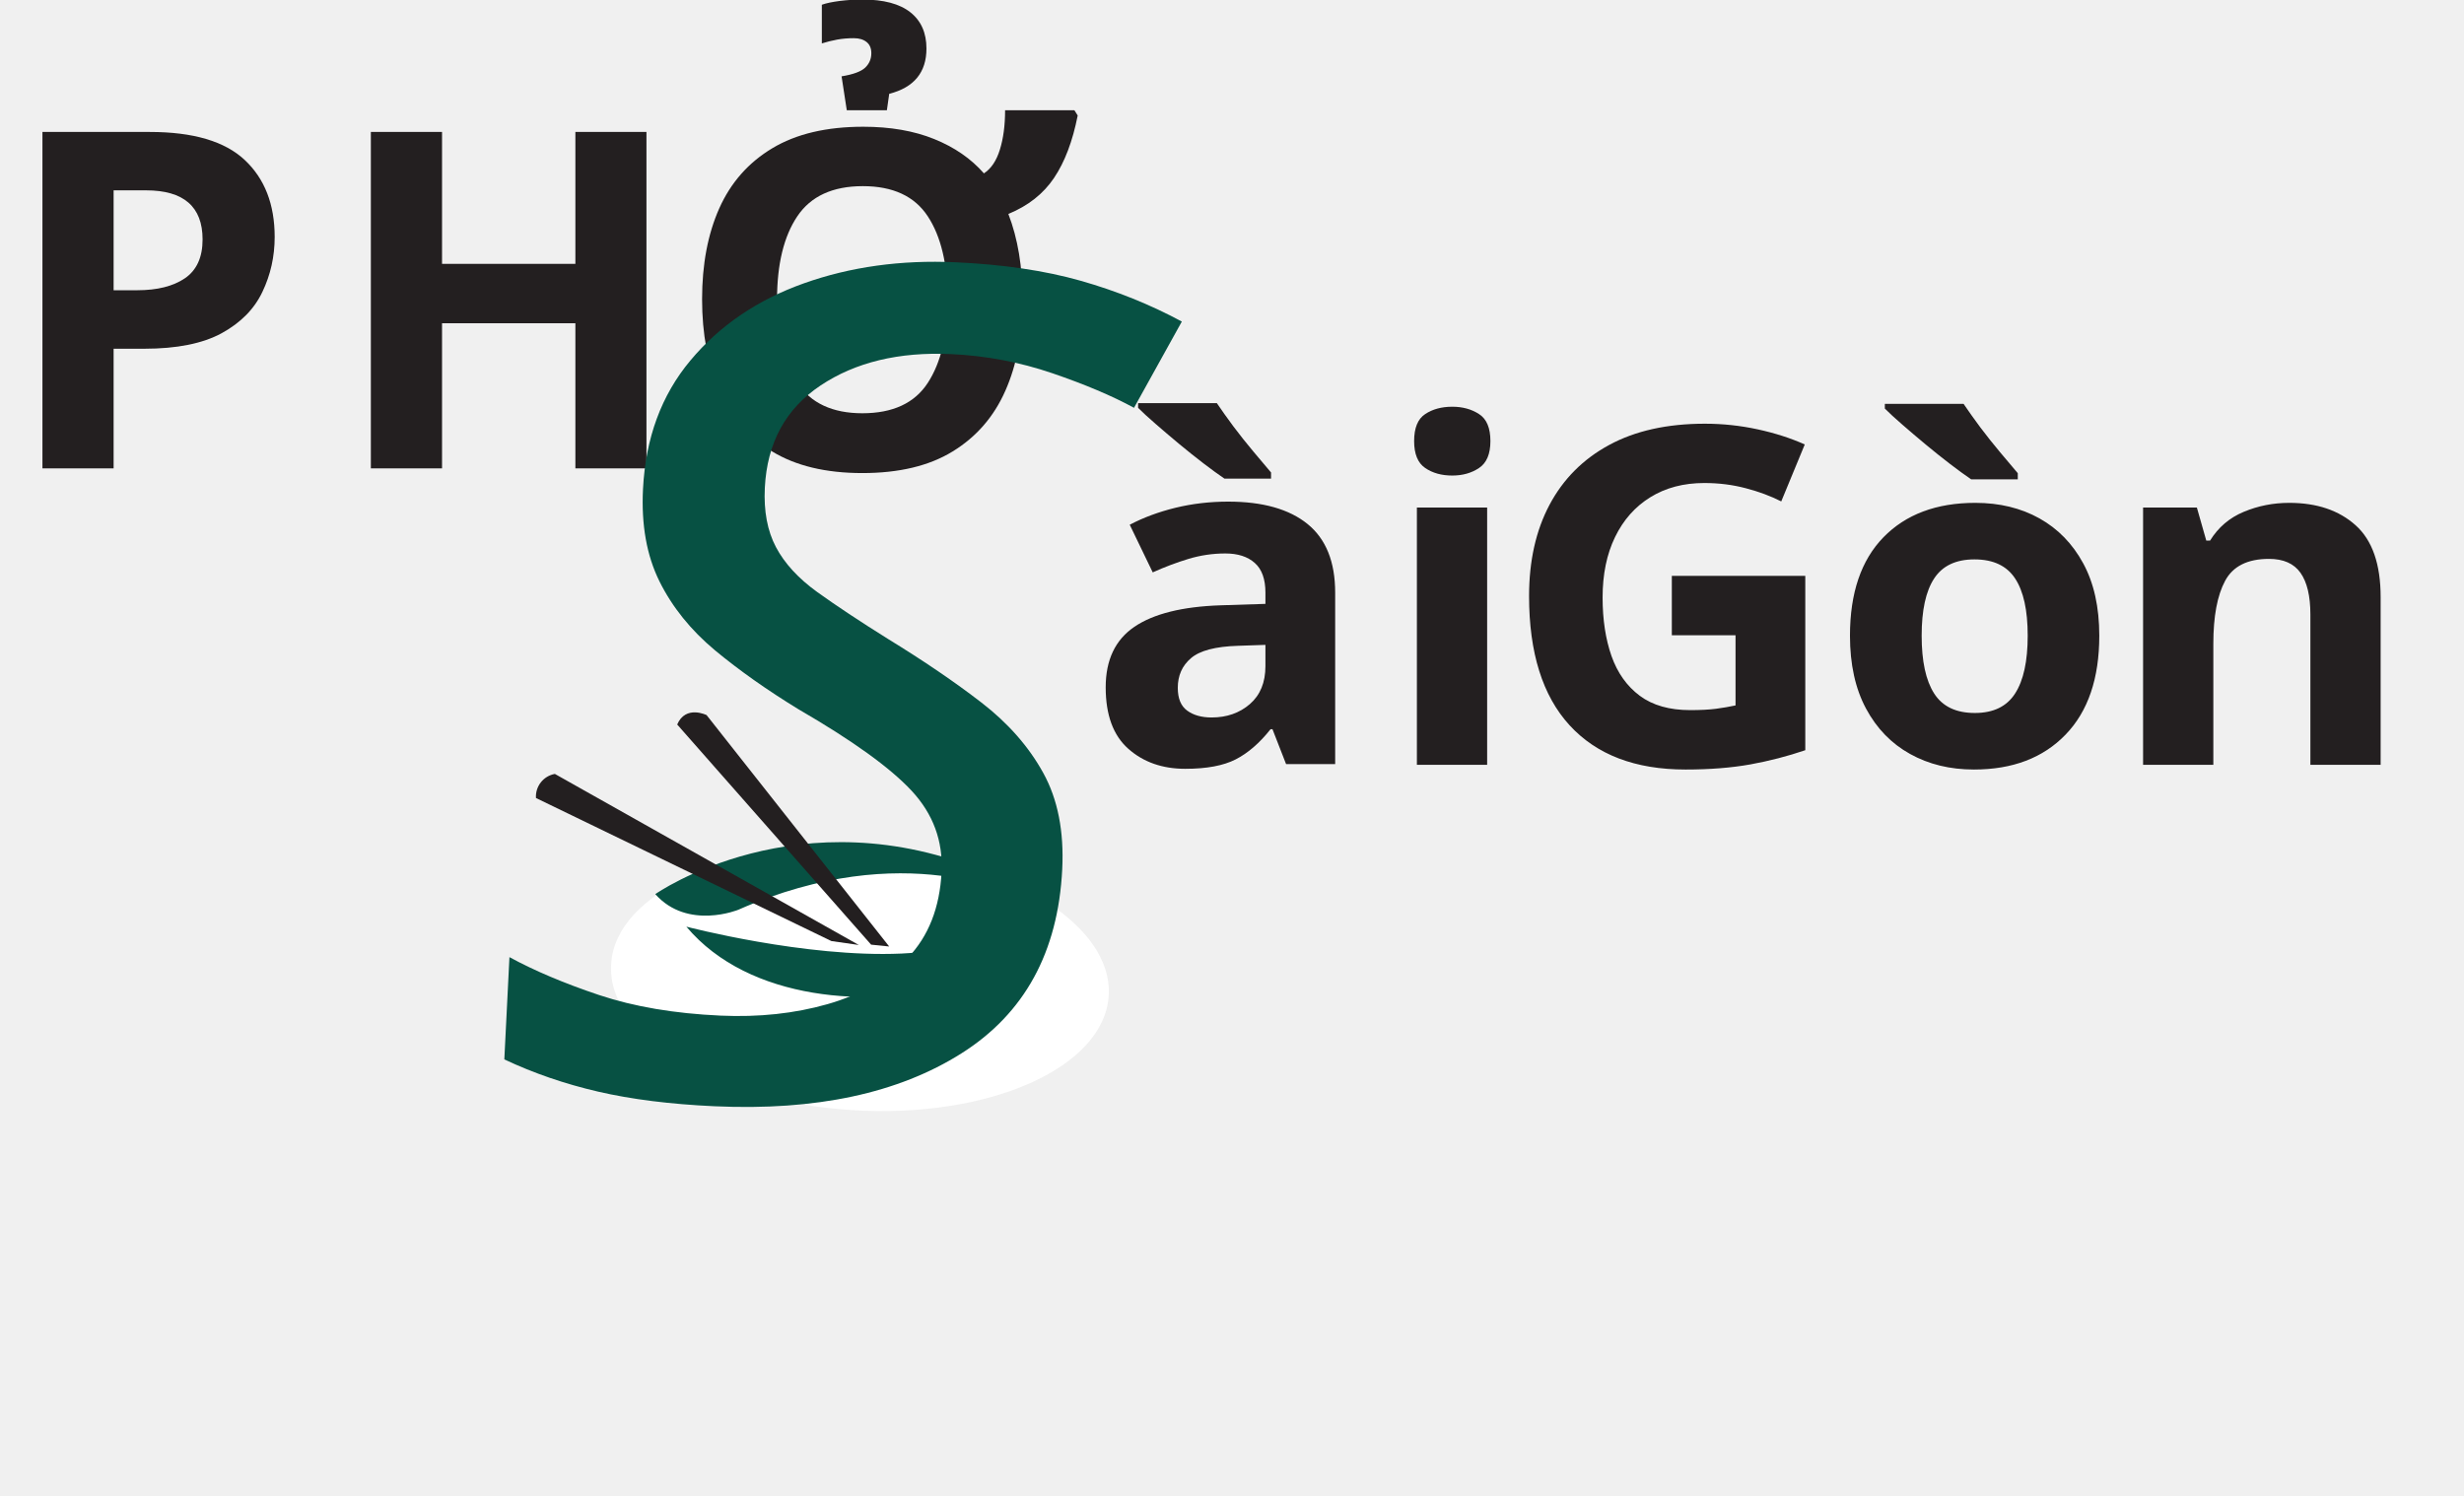
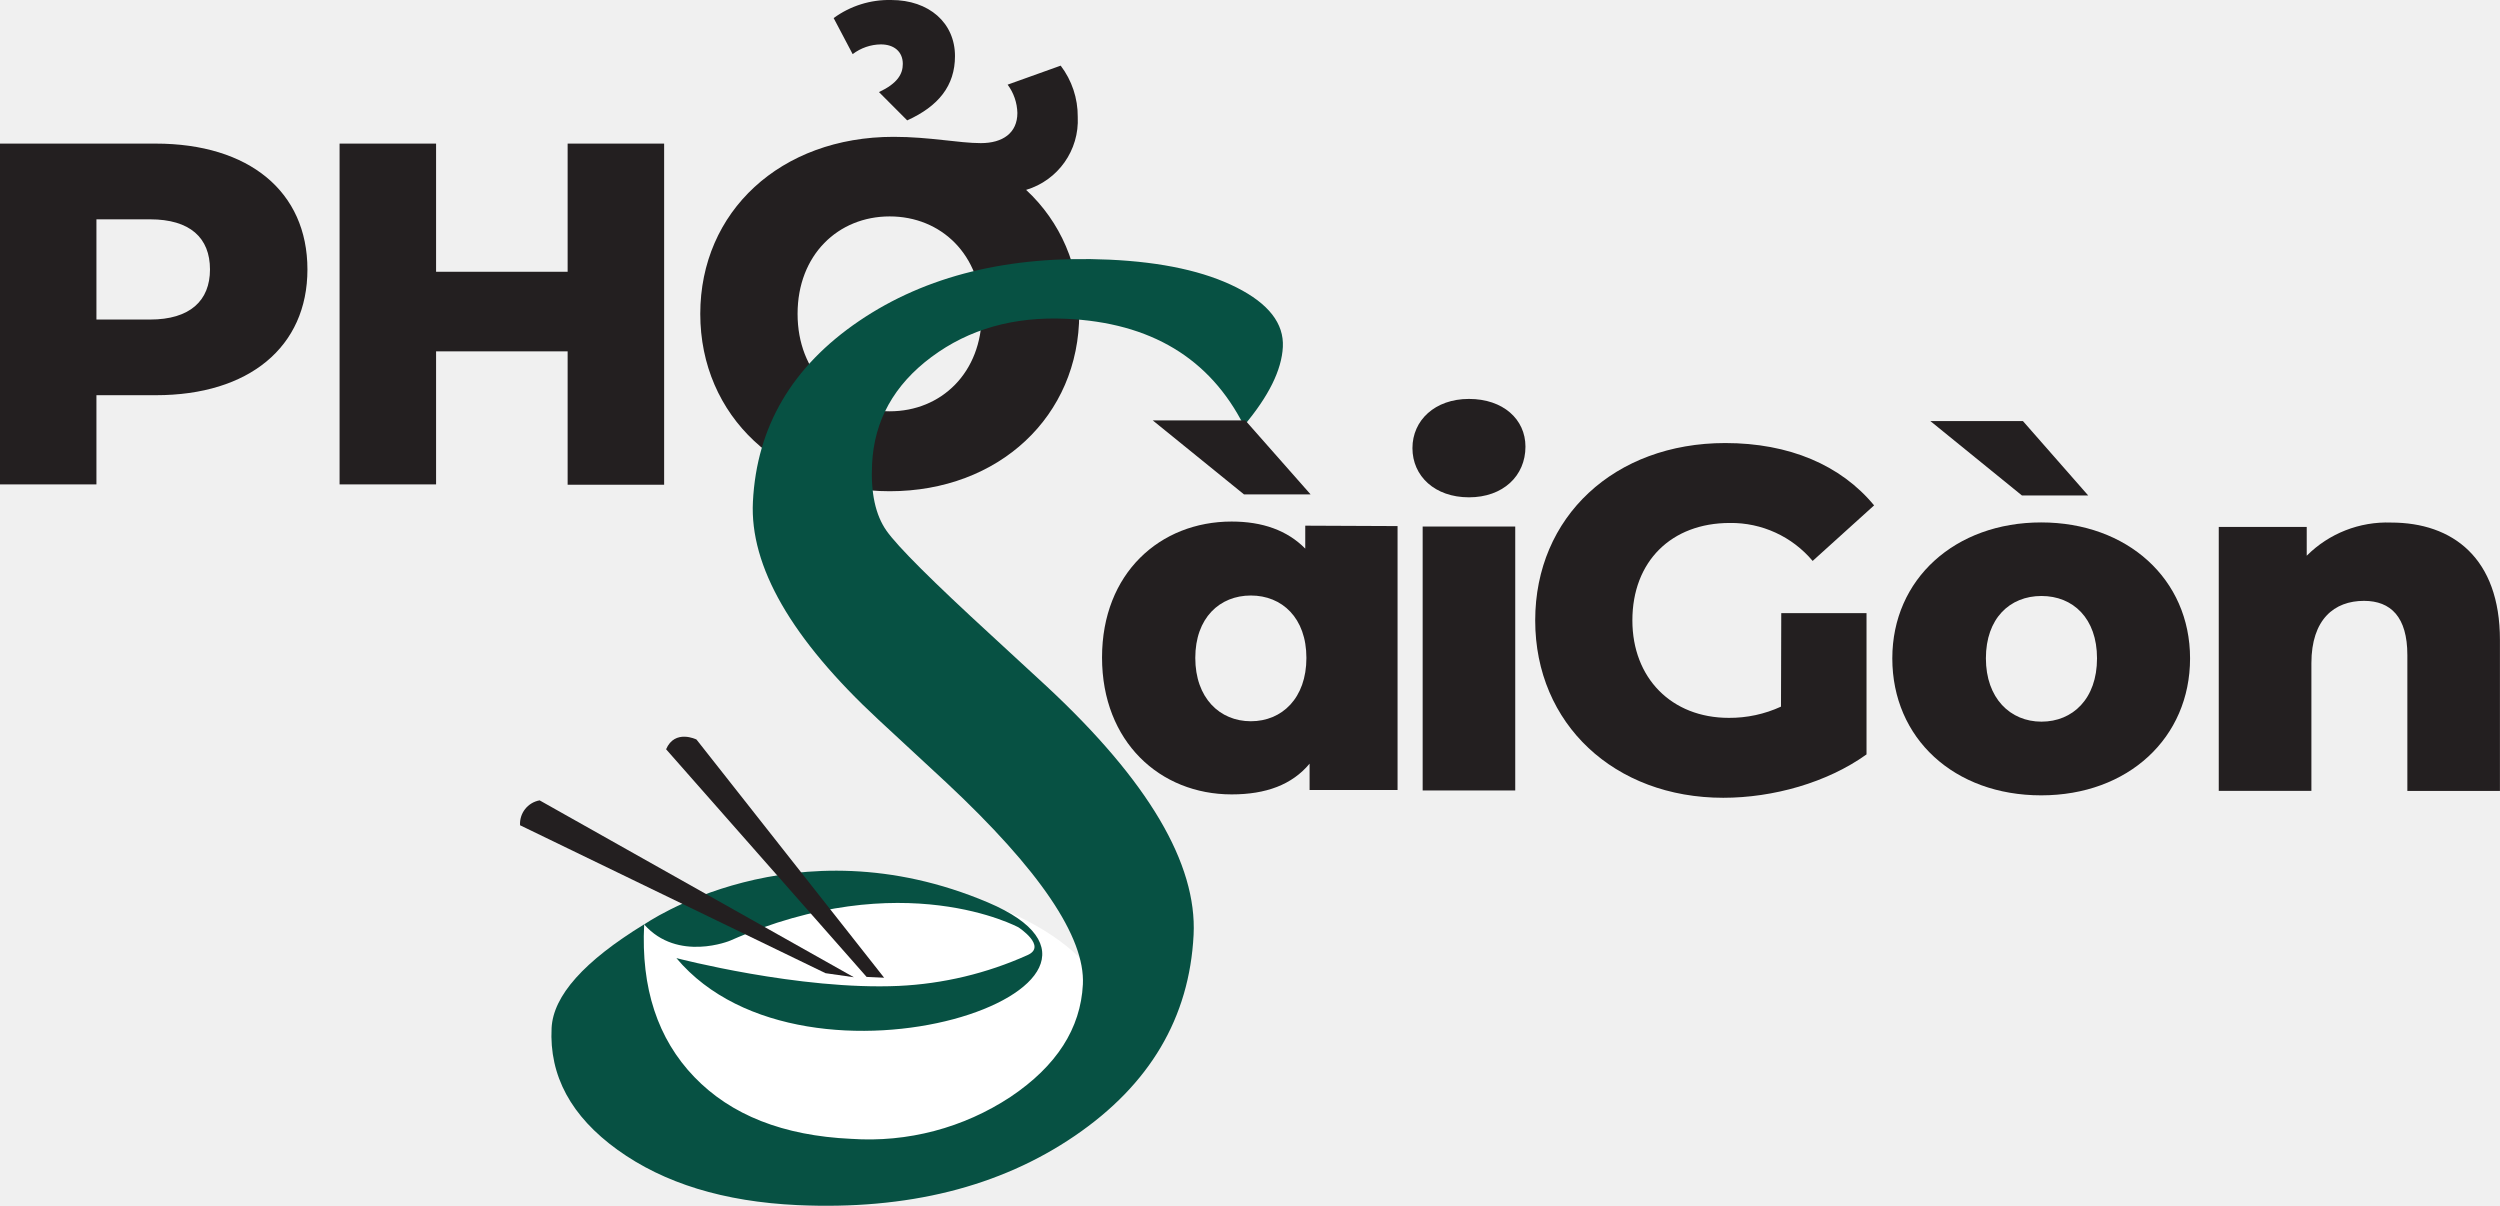
- <svg xmlns="http://www.w3.org/2000/svg" id="Layer_1" data-name="Layer 1" viewBox="0 0 376.48 228.59">
+ <svg xmlns="http://www.w3.org/2000/svg" id="Layer_1" data-name="Layer 1" viewBox="0 0 369.43 178.17">
  <defs>
-     <style>.cls-1{fill:#fff;}.cls-2,.cls-5,.cls-6{font-size:72px;font-weight:800;}.cls-2,.cls-5,.cls-6,.cls-8{fill:#231f20;}.cls-2,.cls-5{font-family:Montserrat-ExtraBold, Montserrat;}.cls-2{letter-spacing:-0.04em;}.cls-3{letter-spacing:-0.03em;}.cls-4{font-size:177.56px;font-family:LucidaHandwriting-Italic, Lucida Handwriting;font-style:italic;letter-spacing:-0.03em;}.cls-4,.cls-7{fill:#075143;}.cls-5{letter-spacing:-0.05em;}.cls-6{font-family:MontserratAlternates-ExtraBold, Montserrat Alternates;letter-spacing:-0.03em;}</style>
+     <style>.cls-1{fill:#fff;}.cls-2{fill:#231f20;}.cls-3{fill:#075143;}</style>
  </defs>
-   <ellipse class="cls-1" cx="251.01" cy="374.54" rx="19.94" ry="38.09" transform="translate(-258.45 376.25) rotate(-86.33)" />
-   <text class="cls-2" transform="translate(0 71.57)">P<tspan class="cls-3" x="50.18" y="0">HỞ</tspan>
-   </text>
-   <text class="cls-4" transform="matrix(1.1, 0.05, -0.05, 1, 73.15, 165.62)">S</text>
-   <text class="cls-5" transform="translate(210.88 116.87)">i<tspan class="cls-3" x="18.58" y="0">Gòn</tspan>
-   </text>
-   <text class="cls-6" transform="translate(165.91 116.76)">à</text>
-   <path class="cls-7" d="M219.74,361.42s22-15.46,50.81-3.25c28.54,12.11-26.81,31.14-46.06,8.22,0,0,18.2,4.77,32.87,4.11a52.4,52.4,0,0,0,19-4.54c3-1.3-1.29-4.11-1.29-4.11s-17.08-9.3-42.6,1.94C232.49,363.79,224.71,367,219.74,361.42Z" transform="translate(-119.62 -224.79)" />
-   <path class="cls-8" d="M223.09,335.5l29.63,33.64,2.76.28-27.9-35.36S224.39,332.47,223.09,335.5Z" transform="translate(-119.62 -224.79)" />
-   <path class="cls-8" d="M201.51,346.73l45.14,21.86,4.19.6L204.4,343.05A3.52,3.52,0,0,0,201.51,346.73Z" transform="translate(-119.62 -224.79)" />
+   <ellipse class="cls-1" cx="251.01" cy="374.54" rx="19.94" ry="38.09" transform="translate(-263.49 376.26) rotate(-86.33)" />
+   <path class="cls-2" d="M170.09,264.6c0,11.45-8.64,18.58-22.39,18.58h-8.79v13.18H124.66V246h23C161.45,246,170.09,253.08,170.09,264.6Zm-14.4,0c0-4.68-2.95-7.41-8.86-7.41h-7.92V272h7.92C152.74,272,155.69,269.21,155.69,264.6Z" transform="translate(-124.66 -224.78)" />
+   <path class="cls-2" d="M222.8,246v50.41H208.54V276.7H189.1v19.66H174.84V246H189.1v18.94h19.44V246Z" transform="translate(-124.66 -224.78)" />
+   <path class="cls-2" d="M284.14,271.16c0,15.12-11.88,26.21-28,26.21s-28-11.09-28-26.21S240,245,256.71,245c5.32,0,9.64.93,12.89.93s5.4-1.51,5.4-4.46a7.3,7.3,0,0,0-1.44-4.18l7.84-2.81a12.35,12.35,0,0,1,2.52,7.56,10.71,10.71,0,0,1-7.63,10.8A24.44,24.44,0,0,1,284.14,271.16Zm-14.4,0c0-8.72-6-14.4-13.61-14.4s-13.61,5.68-13.61,14.4,6,14.4,13.61,14.4S269.74,279.87,269.74,271.16Zm-19.08-38.38-2.81-5.33a13.88,13.88,0,0,1,8.5-2.67c5.61,0,9.43,3.39,9.43,8.29,0,4.39-2.45,7.41-7.06,9.5l-4.17-4.18c2.73-1.29,3.52-2.66,3.52-4.17,0-1.8-1.29-2.88-3.24-2.88A7,7,0,0,0,250.66,232.78Z" transform="translate(-124.66 -224.78)" />
+   <path class="cls-3" d="M219.85,361.37q-.72,14.11,7.41,22.56t23.19,9.14A38,38,0,0,0,274,386.86q10.18-6.83,10.68-16.61.52-10.47-20.18-29.83l-10.05-9.31q-19.26-17.89-18.53-32.19.84-16.62,15.68-26.7t37-9.07q11.73.54,18.81,4.12t6.82,8.78q-.26,5.11-5.75,11.63-7.56-14.94-26.25-15.79-11.62-.54-19.92,5.64t-8.78,15.78q-.33,6.4,2.13,9.9t15.51,15.47l8.22,7.58q22.44,20.91,21.65,36.67-.93,18.36-17.56,29.7T242.5,402.86q-16.31-.75-26.59-8.17t-9.74-18Q206.53,369.53,219.85,361.37Z" transform="translate(-124.66 -224.78)" />
+   <path class="cls-2" d="M333.38,291c0-4.1,3.31-7.27,8.35-7.27s8.35,3,8.35,7.05c0,4.32-3.31,7.49-8.35,7.49S333.38,295.14,333.38,291Zm1.51,11.59h13.68v39H334.89Z" transform="translate(-124.66 -224.78)" />
+   <path class="cls-2" d="M387.88,315.38h12.6v20.88c-5.83,4.18-13.82,6.41-21.17,6.41-16.05,0-27.79-10.88-27.79-26.21s11.74-26.21,28.08-26.21c9.43,0,17.07,3.24,22,9.21l-9.08,8.21a15.72,15.72,0,0,0-12.24-5.61c-8.64,0-14.4,5.68-14.4,14.4,0,8.49,5.76,14.4,14.26,14.4a18.14,18.14,0,0,0,7.7-1.66Z" transform="translate(-124.66 -224.78)" />
+   <path class="cls-2" d="M404.29,322.07c0-11.73,9.29-20.09,22-20.09s22,8.36,22,20.09-9.14,20.24-22,20.24S404.29,333.88,404.29,322.07ZM409.91,287h13.68L433.24,298h-9.79Zm24.63,35.06c0-5.9-3.53-9.21-8.21-9.21s-8.21,3.31-8.21,9.21,3.6,9.36,8.21,9.36S434.54,328.05,434.54,322.07Z" transform="translate(-124.66 -224.78)" />
+   <path class="cls-2" d="M494.08,319.34v22.32H480.4V321.57c0-5.62-2.45-8-6.41-8-4.39,0-7.77,2.73-7.77,9.21v18.87H452.53v-39h13v4.25A16.76,16.76,0,0,1,478,302C487.1,302,494.08,307.24,494.08,319.34Z" transform="translate(-124.66 -224.78)" />
+   <path class="cls-2" d="M331.18,302.52v39h-13v-3.89c-2.59,3.1-6.41,4.54-11.52,4.54-10.58,0-19.15-7.78-19.15-20.23s8.57-20.09,19.15-20.09c4.54,0,8.21,1.29,10.88,4v-3.39Zm-22.69-4.68L295,286.9h13.68l9.65,10.94ZM317.71,322c0-5.91-3.6-9.22-8.21-9.22s-8.21,3.31-8.21,9.22,3.6,9.36,8.21,9.36S317.71,327.94,317.71,322Z" transform="translate(-124.66 -224.78)" />
+   <path class="cls-3" d="M219.85,361.39s22-15.46,50.81-3.25c28.54,12.11-26.81,31.14-46.05,8.22,0,0,18.2,4.77,32.86,4.11a52.32,52.32,0,0,0,19-4.54c3-1.3-1.3-4.11-1.3-4.11s-17.08-9.3-42.59,1.95C232.61,363.77,224.82,367,219.85,361.39Z" transform="translate(-124.66 -224.78)" />
+   <path class="cls-2" d="M223.09,335.5l29.63,33.64,2.59.12-27.73-35.2S224.39,332.47,223.09,335.5Z" transform="translate(-124.66 -224.78)" />
+   <path class="cls-2" d="M201.51,346.73l45.14,21.86,4.19.6L204.4,343.05A3.52,3.52,0,0,0,201.51,346.73Z" transform="translate(-124.66 -224.78)" />
</svg>
